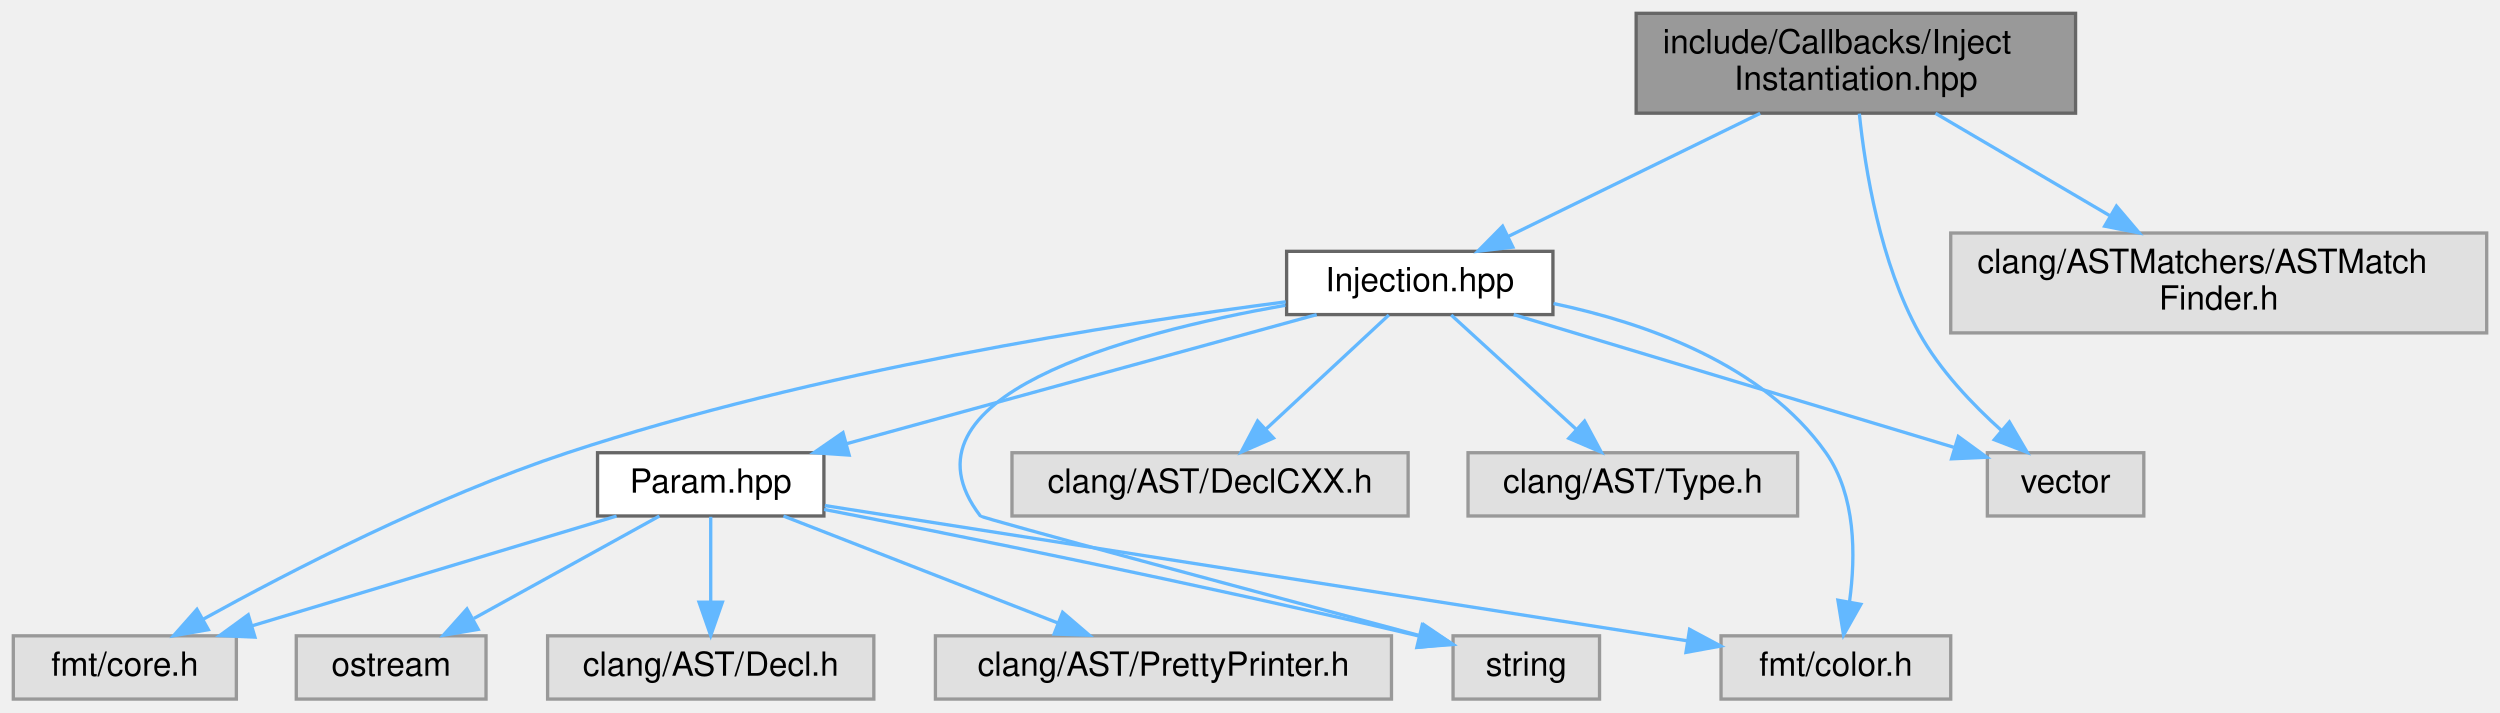
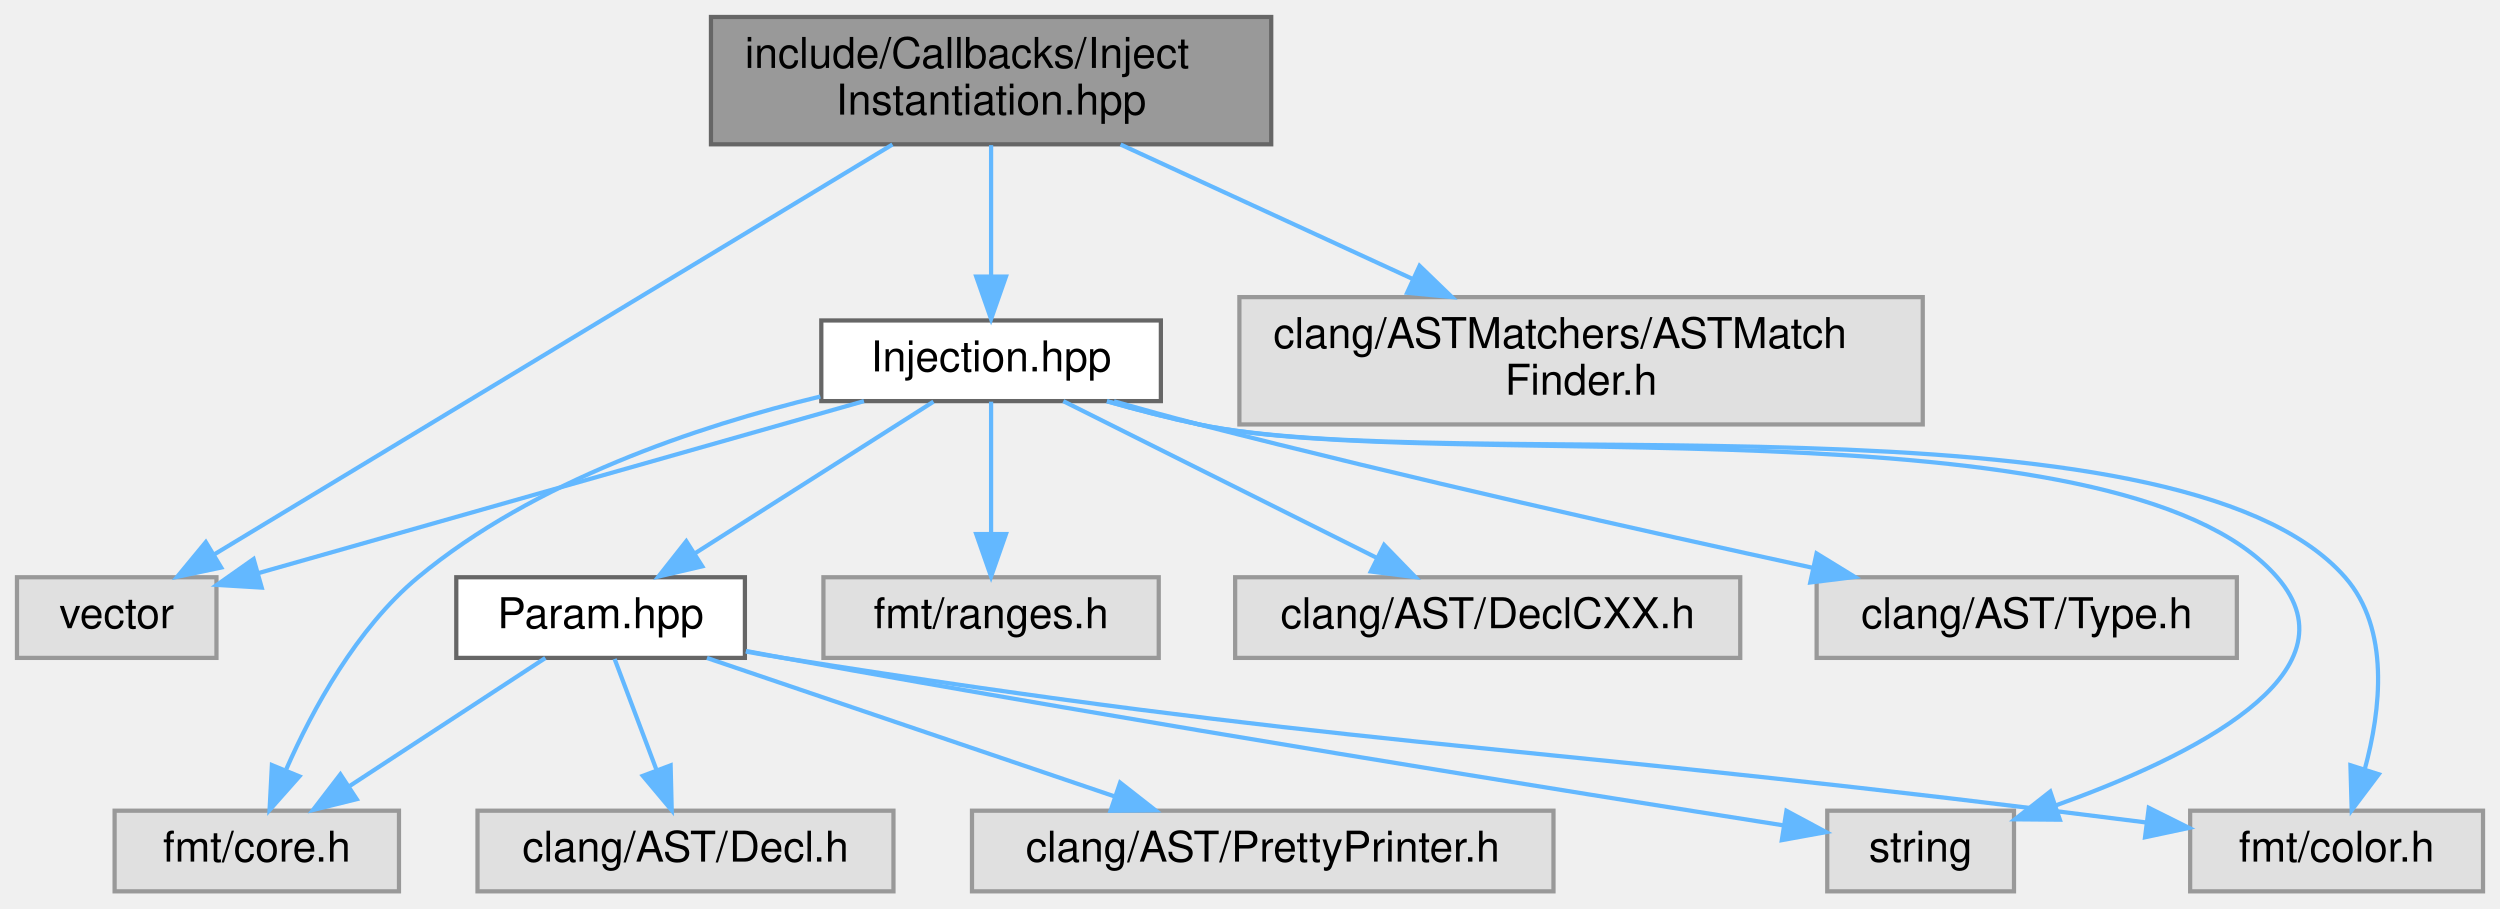
- <svg xmlns="http://www.w3.org/2000/svg" xmlns:xlink="http://www.w3.org/1999/xlink" width="751pt" height="214pt" viewBox="0.00 0.00 751.00 214.00">
+ <svg xmlns="http://www.w3.org/2000/svg" xmlns:xlink="http://www.w3.org/1999/xlink" width="589pt" height="214pt" viewBox="0.00 0.00 589.00 214.00">
  <g id="graph0" class="graph" transform="scale(1 1) rotate(0) translate(4 210)">
    <g id="Node000001" class="node">
      <g id="a_Node000001">
        <a xlink:title=" ">
-           <polygon fill="#999999" stroke="#666666" points="619.5,-206 487.5,-206 487.5,-176 619.5,-176 619.5,-206" />
-           <text text-anchor="start" x="495.5" y="-194" font-family="Helvetica,sans-Serif" font-size="10.00">include/Callbacks/Inject</text>
-           <text text-anchor="middle" x="553.5" y="-183" font-family="Helvetica,sans-Serif" font-size="10.00">Instantiation.hpp</text>
+           <polygon fill="#999999" stroke="#666666" points="295.5,-206 163.5,-206 163.5,-176 295.5,-176 295.5,-206" />
+           <text text-anchor="start" x="171.5" y="-194" font-family="Helvetica,sans-Serif" font-size="10.00">include/Callbacks/Inject</text>
+           <text text-anchor="middle" x="229.5" y="-183" font-family="Helvetica,sans-Serif" font-size="10.00">Instantiation.hpp</text>
        </a>
      </g>
    </g>
    <g id="Node000002" class="node">
      <g id="a_Node000002">
-         <a xlink:href="Injection_8hpp.html" target="_top" xlink:title=" ">
-           <polygon fill="white" stroke="#666666" points="462.5,-134.5 382.5,-134.5 382.5,-115.5 462.5,-115.5 462.5,-134.5" />
-           <text text-anchor="middle" x="422.5" y="-122.5" font-family="Helvetica,sans-Serif" font-size="10.00">Injection.hpp</text>
+         <a xlink:title=" ">
+           <polygon fill="#e0e0e0" stroke="#999999" points="47,-74 0,-74 0,-55 47,-55 47,-74" />
+           <text text-anchor="middle" x="23.5" y="-62" font-family="Helvetica,sans-Serif" font-size="10.00">vector</text>
        </a>
      </g>
    </g>
    <g id="edge1_Node000001_Node000002" class="edge">
      <g id="a_edge1_Node000001_Node000002">
        <a xlink:title=" ">
-           <path fill="none" stroke="#63b8ff" d="M524.75,-175.95C502.18,-164.93 471.01,-149.7 449.03,-138.96" />
-           <polygon fill="#63b8ff" stroke="#63b8ff" points="450.46,-135.76 439.93,-134.52 447.38,-142.05 450.46,-135.76" />
+           <path fill="none" stroke="#63b8ff" d="M206.27,-175.96C166.52,-151.94 85.95,-103.24 46.42,-79.35" />
+           <polygon fill="#63b8ff" stroke="#63b8ff" points="48.11,-76.29 37.75,-74.11 44.49,-82.28 48.11,-76.29" />
+         </a>
+       </g>
+     </g>
+     <g id="Node000003" class="node">
+       <g id="a_Node000003">
+         <a xlink:title=" ">
+           <polygon fill="#e0e0e0" stroke="#999999" points="449,-140 288,-140 288,-110 449,-110 449,-140" />
+           <text text-anchor="start" x="296" y="-128" font-family="Helvetica,sans-Serif" font-size="10.00">clang/ASTMatchers/ASTMatch</text>
+           <text text-anchor="middle" x="368.5" y="-117" font-family="Helvetica,sans-Serif" font-size="10.00">Finder.h</text>
+         </a>
+       </g>
+     </g>
+     <g id="edge2_Node000001_Node000003" class="edge">
+       <g id="a_edge2_Node000001_Node000003">
+         <a xlink:title=" ">
+           <path fill="none" stroke="#63b8ff" d="M260,-175.95C280.19,-166.66 306.87,-154.38 328.72,-144.32" />
+           <polygon fill="#63b8ff" stroke="#63b8ff" points="330.45,-147.37 338.07,-140.01 327.52,-141.02 330.45,-147.37" />
+         </a>
+       </g>
+     </g>
+     <g id="Node000004" class="node">
+       <g id="a_Node000004">
+         <a xlink:href="Injection_8hpp.html" target="_top" xlink:title=" ">
+           <polygon fill="white" stroke="#666666" points="269.5,-134.5 189.5,-134.5 189.5,-115.5 269.5,-115.5 269.5,-134.5" />
+           <text text-anchor="middle" x="229.5" y="-122.5" font-family="Helvetica,sans-Serif" font-size="10.00">Injection.hpp</text>
+         </a>
+       </g>
+     </g>
+     <g id="edge3_Node000001_Node000004" class="edge">
+       <g id="a_edge3_Node000001_Node000004">
+         <a xlink:title=" ">
+           <path fill="none" stroke="#63b8ff" d="M229.5,-175.8C229.5,-166.7 229.5,-154.79 229.5,-144.9" />
+           <polygon fill="#63b8ff" stroke="#63b8ff" points="233,-144.84 229.5,-134.84 226,-144.84 233,-144.84" />
+         </a>
+       </g>
+     </g>
+     <g id="edge5_Node000004_Node000002" class="edge">
+       <g id="a_edge5_Node000004_Node000002">
+         <a xlink:title=" ">
+           <path fill="none" stroke="#63b8ff" d="M199.55,-115.49C161.56,-104.71 96.28,-86.17 56.78,-74.95" />
+           <polygon fill="#63b8ff" stroke="#63b8ff" points="57.66,-71.56 47.09,-72.2 55.75,-78.3 57.66,-71.56" />
+         </a>
+       </g>
+     </g>
+     <g id="Node000005" class="node">
+       <g id="a_Node000005">
+         <a xlink:title=" ">
+           <polygon fill="#e0e0e0" stroke="#999999" points="470.5,-19 426.5,-19 426.5,0 470.5,0 470.5,-19" />
+           <text text-anchor="middle" x="448.5" y="-7" font-family="Helvetica,sans-Serif" font-size="10.00">string</text>
+         </a>
+       </g>
+     </g>
+     <g id="edge4_Node000004_Node000005" class="edge">
+       <g id="a_edge4_Node000004_Node000005">
+         <a xlink:title=" ">
+           <path fill="none" stroke="#63b8ff" d="M256.8,-115.48C263.83,-113.49 271.4,-111.51 278.5,-110 334.26,-98.14 495.12,-117.05 532.5,-74 552.24,-51.27 511.82,-31.51 480.48,-20.3" />
+           <polygon fill="#63b8ff" stroke="#63b8ff" points="481.3,-16.88 470.71,-16.97 479.04,-23.51 481.3,-16.88" />
+         </a>
+       </g>
+     </g>
+     <g id="Node000006" class="node">
+       <g id="a_Node000006">
+         <a xlink:title=" ">
+           <polygon fill="#e0e0e0" stroke="#999999" points="581,-19 512,-19 512,0 581,0 581,-19" />
+           <text text-anchor="middle" x="546.5" y="-7" font-family="Helvetica,sans-Serif" font-size="10.00">fmt/color.h</text>
+         </a>
+       </g>
+     </g>
+     <g id="edge6_Node000004_Node000006" class="edge">
+       <g id="a_edge6_Node000004_Node000006">
+         <a xlink:title=" ">
+           <path fill="none" stroke="#63b8ff" d="M256.8,-115.44C263.82,-113.45 271.4,-111.48 278.5,-110 337.76,-97.65 508.63,-119.54 548.5,-74 559.15,-61.83 556.95,-42.77 553.12,-28.71" />
+           <polygon fill="#63b8ff" stroke="#63b8ff" points="556.43,-27.58 550.06,-19.12 549.76,-29.71 556.43,-27.58" />
+         </a>
+       </g>
+     </g>
+     <g id="Node000007" class="node">
+       <g id="a_Node000007">
+         <a xlink:title=" ">
+           <polygon fill="#e0e0e0" stroke="#999999" points="90,-19 23,-19 23,0 90,0 90,-19" />
+           <text text-anchor="middle" x="56.5" y="-7" font-family="Helvetica,sans-Serif" font-size="10.00">fmt/core.h</text>
+         </a>
+       </g>
+     </g>
+     <g id="edge7_Node000004_Node000007" class="edge">
+       <g id="a_edge7_Node000004_Node000007">
+         <a xlink:title=" ">
+           <path fill="none" stroke="#63b8ff" d="M189.27,-116.58C160.35,-109.58 121.8,-96.68 94.5,-74 80.01,-61.96 69.65,-42.88 63.45,-28.78" />
+           <polygon fill="#63b8ff" stroke="#63b8ff" points="66.54,-27.09 59.51,-19.16 60.06,-29.74 66.54,-27.09" />
+         </a>
+       </g>
+     </g>
+     <g id="Node000008" class="node">
+       <g id="a_Node000008">
+         <a xlink:title=" ">
+           <polygon fill="#e0e0e0" stroke="#999999" points="269,-74 190,-74 190,-55 269,-55 269,-74" />
+           <text text-anchor="middle" x="229.5" y="-62" font-family="Helvetica,sans-Serif" font-size="10.00">fmt/ranges.h</text>
+         </a>
+       </g>
+     </g>
+     <g id="edge8_Node000004_Node000008" class="edge">
+       <g id="a_edge8_Node000004_Node000008">
+         <a xlink:title=" ">
+           <path fill="none" stroke="#63b8ff" d="M229.5,-115.37C229.5,-107.25 229.5,-94.81 229.5,-84.39" />
+           <polygon fill="#63b8ff" stroke="#63b8ff" points="233,-84.17 229.5,-74.17 226,-84.17 233,-84.17" />
+         </a>
+       </g>
+     </g>
+     <g id="Node000009" class="node">
+       <g id="a_Node000009">
+         <a xlink:title=" ">
+           <polygon fill="#e0e0e0" stroke="#999999" points="406,-74 287,-74 287,-55 406,-55 406,-74" />
+           <text text-anchor="middle" x="346.5" y="-62" font-family="Helvetica,sans-Serif" font-size="10.00">clang/AST/DeclCXX.h</text>
+         </a>
+       </g>
+     </g>
+     <g id="edge9_Node000004_Node000009" class="edge">
+       <g id="a_edge9_Node000004_Node000009">
+         <a xlink:title=" ">
+           <path fill="none" stroke="#63b8ff" d="M246.51,-115.49C265.92,-105.79 297.89,-89.81 320.44,-78.53" />
+           <polygon fill="#63b8ff" stroke="#63b8ff" points="322.09,-81.62 329.47,-74.02 318.96,-75.36 322.09,-81.62" />
+         </a>
+       </g>
+     </g>
+     <g id="Node000010" class="node">
+       <g id="a_Node000010">
+         <a xlink:title=" ">
+           <polygon fill="#e0e0e0" stroke="#999999" points="523,-74 424,-74 424,-55 523,-55 523,-74" />
+           <text text-anchor="middle" x="473.5" y="-62" font-family="Helvetica,sans-Serif" font-size="10.00">clang/AST/Type.h</text>
+         </a>
+       </g>
+     </g>
+     <g id="edge10_Node000004_Node000010" class="edge">
+       <g id="a_edge10_Node000004_Node000010">
+         <a xlink:title=" ">
+           <path fill="none" stroke="#63b8ff" d="M258.45,-115.45C265.02,-113.59 271.99,-111.67 278.5,-110 327.39,-97.45 383.62,-84.8 423.1,-76.22" />
+           <polygon fill="#63b8ff" stroke="#63b8ff" points="423.98,-79.61 433.01,-74.07 422.5,-72.77 423.98,-79.61" />
+         </a>
+       </g>
+     </g>
+     <g id="Node000011" class="node">
+       <g id="a_Node000011">
+         <a xlink:href="Param_8hpp.html" target="_top" xlink:title=" ">
+           <polygon fill="white" stroke="#666666" points="171.5,-74 103.5,-74 103.5,-55 171.5,-55 171.5,-74" />
+           <text text-anchor="middle" x="137.5" y="-62" font-family="Helvetica,sans-Serif" font-size="10.00">Param.hpp</text>
+         </a>
+       </g>
+     </g>
+     <g id="edge11_Node000004_Node000011" class="edge">
+       <g id="a_edge11_Node000004_Node000011">
+         <a xlink:title=" ">
+           <path fill="none" stroke="#63b8ff" d="M215.93,-115.37C201.11,-105.95 177.17,-90.73 159.64,-79.58" />
+           <polygon fill="#63b8ff" stroke="#63b8ff" points="161.45,-76.58 151.13,-74.17 157.69,-82.49 161.45,-76.58" />
+         </a>
+       </g>
+     </g>
+     <g id="edge12_Node000011_Node000005" class="edge">
+       <g id="a_edge12_Node000011_Node000005">
+         <a xlink:title=" ">
+           <path fill="none" stroke="#63b8ff" d="M171.75,-56.63C174.71,-56.07 177.65,-55.52 180.5,-55 265.41,-39.56 365.86,-23.46 416.25,-15.53" />
+           <polygon fill="#63b8ff" stroke="#63b8ff" points="416.89,-18.97 426.22,-13.96 415.8,-12.06 416.89,-18.97" />
+         </a>
+       </g>
+     </g>
+     <g id="edge13_Node000011_Node000006" class="edge">
+       <g id="a_edge13_Node000011_Node000006">
+         <a xlink:title=" ">
+           <path fill="none" stroke="#63b8ff" d="M171.73,-56.49C174.69,-55.96 177.64,-55.45 180.5,-55 312.69,-34.01 346.66,-35.42 479.5,-19 486.7,-18.11 494.33,-17.15 501.77,-16.21" />
+           <polygon fill="#63b8ff" stroke="#63b8ff" points="502.25,-19.68 511.73,-14.95 501.37,-12.74 502.25,-19.68" />
+         </a>
+       </g>
+     </g>
+     <g id="edge14_Node000011_Node000007" class="edge">
+       <g id="a_edge14_Node000011_Node000007">
+         <a xlink:title=" ">
+           <path fill="none" stroke="#63b8ff" d="M124.49,-54.98C112.04,-46.84 93.04,-34.41 78.29,-24.76" />
+           <polygon fill="#63b8ff" stroke="#63b8ff" points="80.04,-21.72 69.75,-19.17 76.2,-27.57 80.04,-21.72" />
        </a>
      </g>
    </g>
    <g id="Node000012" class="node">
      <g id="a_Node000012">
        <a xlink:title=" ">
-           <polygon fill="#e0e0e0" stroke="#999999" points="640,-74 593,-74 593,-55 640,-55 640,-74" />
-           <text text-anchor="middle" x="616.5" y="-62" font-family="Helvetica,sans-Serif" font-size="10.00">vector</text>
-         </a>
-       </g>
-     </g>
-     <g id="edge16_Node000001_Node000012" class="edge">
-       <g id="a_edge16_Node000001_Node000012">
-         <a xlink:title=" ">
-           <path fill="none" stroke="#63b8ff" d="M554.54,-175.87C556.27,-159.2 560.8,-131.1 572.5,-110 578.71,-98.8 588.54,-88.48 597.33,-80.6" />
-           <polygon fill="#63b8ff" stroke="#63b8ff" points="599.62,-83.24 604.98,-74.1 595.09,-77.91 599.62,-83.24" />
+           <polygon fill="#e0e0e0" stroke="#999999" points="206.5,-19 108.5,-19 108.5,0 206.5,0 206.5,-19" />
+           <text text-anchor="middle" x="157.5" y="-7" font-family="Helvetica,sans-Serif" font-size="10.00">clang/AST/Decl.h</text>
+         </a>
+       </g>
+     </g>
+     <g id="edge15_Node000011_Node000012" class="edge">
+       <g id="a_edge15_Node000011_Node000012">
+         <a xlink:title=" ">
+           <path fill="none" stroke="#63b8ff" d="M140.8,-54.75C143.48,-47.65 147.35,-37.4 150.69,-28.56" />
+           <polygon fill="#63b8ff" stroke="#63b8ff" points="154,-29.68 154.26,-19.09 147.45,-27.21 154,-29.68" />
        </a>
      </g>
    </g>
    <g id="Node000013" class="node">
      <g id="a_Node000013">
        <a xlink:title=" ">
-           <polygon fill="#e0e0e0" stroke="#999999" points="743,-140 582,-140 582,-110 743,-110 743,-140" />
-           <text text-anchor="start" x="590" y="-128" font-family="Helvetica,sans-Serif" font-size="10.00">clang/ASTMatchers/ASTMatch</text>
-           <text text-anchor="middle" x="662.5" y="-117" font-family="Helvetica,sans-Serif" font-size="10.00">Finder.h</text>
-         </a>
-       </g>
-     </g>
-     <g id="edge15_Node000001_Node000013" class="edge">
-       <g id="a_edge15_Node000001_Node000013">
-         <a xlink:title=" ">
-           <path fill="none" stroke="#63b8ff" d="M577.42,-175.95C592.75,-166.95 612.86,-155.14 629.68,-145.27" />
-           <polygon fill="#63b8ff" stroke="#63b8ff" points="631.78,-148.09 638.64,-140.01 628.24,-142.06 631.78,-148.09" />
-         </a>
-       </g>
-     </g>
-     <g id="Node000003" class="node">
-       <g id="a_Node000003">
-         <a xlink:href="Param_8hpp.html" target="_top" xlink:title=" ">
-           <polygon fill="white" stroke="#666666" points="243.5,-74 175.5,-74 175.5,-55 243.5,-55 243.5,-74" />
-           <text text-anchor="middle" x="209.5" y="-62" font-family="Helvetica,sans-Serif" font-size="10.00">Param.hpp</text>
-         </a>
-       </g>
-     </g>
-     <g id="edge2_Node000002_Node000003" class="edge">
-       <g id="a_edge2_Node000002_Node000003">
-         <a xlink:title=" ">
-           <path fill="none" stroke="#63b8ff" d="M391.53,-115.49C354.22,-105.25 291.44,-88 250.23,-76.69" />
-           <polygon fill="#63b8ff" stroke="#63b8ff" points="251.08,-73.29 240.51,-74.02 249.23,-80.04 251.08,-73.29" />
-         </a>
-       </g>
-     </g>
-     <g id="Node000004" class="node">
-       <g id="a_Node000004">
-         <a xlink:title=" ">
-           <polygon fill="#e0e0e0" stroke="#999999" points="582,-19 513,-19 513,0 582,0 582,-19" />
-           <text text-anchor="middle" x="547.5" y="-7" font-family="Helvetica,sans-Serif" font-size="10.00">fmt/color.h</text>
-         </a>
-       </g>
-     </g>
-     <g id="edge9_Node000002_Node000004" class="edge">
-       <g id="a_edge9_Node000002_Node000004">
-         <a xlink:title=" ">
-           <path fill="none" stroke="#63b8ff" d="M462.68,-118.82C490.52,-112.95 525.82,-100.46 544.5,-74 553.55,-61.18 553.47,-43.01 551.61,-29.39" />
-           <polygon fill="#63b8ff" stroke="#63b8ff" points="555,-28.46 549.8,-19.24 548.11,-29.7 555,-28.46" />
-         </a>
-       </g>
-     </g>
-     <g id="Node000005" class="node">
-       <g id="a_Node000005">
-         <a xlink:title=" ">
-           <polygon fill="#e0e0e0" stroke="#999999" points="67,-19 0,-19 0,0 67,0 67,-19" />
-           <text text-anchor="middle" x="33.5" y="-7" font-family="Helvetica,sans-Serif" font-size="10.00">fmt/core.h</text>
-         </a>
-       </g>
-     </g>
-     <g id="edge10_Node000002_Node000005" class="edge">
-       <g id="a_edge10_Node000002_Node000005">
-         <a xlink:title=" ">
-           <path fill="none" stroke="#63b8ff" d="M382.23,-119.33C331.12,-112.69 240.67,-98.51 166.5,-74 126.47,-60.77 82.87,-38.27 56.88,-23.91" />
-           <polygon fill="#63b8ff" stroke="#63b8ff" points="58.58,-20.85 48.14,-19.02 55.16,-26.95 58.58,-20.85" />
-         </a>
-       </g>
-     </g>
-     <g id="Node000009" class="node">
-       <g id="a_Node000009">
-         <a xlink:title=" ">
-           <polygon fill="#e0e0e0" stroke="#999999" points="476.5,-19 432.5,-19 432.5,0 476.5,0 476.5,-19" />
-           <text text-anchor="middle" x="454.5" y="-7" font-family="Helvetica,sans-Serif" font-size="10.00">string</text>
-         </a>
-       </g>
-     </g>
-     <g id="edge13_Node000002_Node000009" class="edge">
-       <g id="a_edge13_Node000002_Node000009">
-         <a xlink:title=" ">
-           <path fill="none" stroke="#63b8ff" d="M382.13,-118.3C333.97,-109.77 263.17,-90.74 290.5,-55 291.01,-54.33 375.08,-31.75 422.64,-19.02" />
-           <polygon fill="#63b8ff" stroke="#63b8ff" points="423.71,-22.35 432.47,-16.39 421.91,-15.59 423.71,-22.35" />
-         </a>
-       </g>
-     </g>
-     <g id="Node000010" class="node">
-       <g id="a_Node000010">
-         <a xlink:title=" ">
-           <polygon fill="#e0e0e0" stroke="#999999" points="419,-74 300,-74 300,-55 419,-55 419,-74" />
-           <text text-anchor="middle" x="359.5" y="-62" font-family="Helvetica,sans-Serif" font-size="10.00">clang/AST/DeclCXX.h</text>
-         </a>
-       </g>
-     </g>
-     <g id="edge11_Node000002_Node000010" class="edge">
-       <g id="a_edge11_Node000002_Node000010">
-         <a xlink:title=" ">
-           <path fill="none" stroke="#63b8ff" d="M413.2,-115.37C403.53,-106.38 388.16,-92.11 376.34,-81.14" />
-           <polygon fill="#63b8ff" stroke="#63b8ff" points="378.54,-78.41 368.83,-74.17 373.78,-83.54 378.54,-78.41" />
-         </a>
-       </g>
-     </g>
-     <g id="Node000011" class="node">
-       <g id="a_Node000011">
-         <a xlink:title=" ">
-           <polygon fill="#e0e0e0" stroke="#999999" points="536,-74 437,-74 437,-55 536,-55 536,-74" />
-           <text text-anchor="middle" x="486.5" y="-62" font-family="Helvetica,sans-Serif" font-size="10.00">clang/AST/Type.h</text>
-         </a>
-       </g>
-     </g>
-     <g id="edge12_Node000002_Node000011" class="edge">
-       <g id="a_edge12_Node000002_Node000011">
-         <a xlink:title=" ">
-           <path fill="none" stroke="#63b8ff" d="M431.94,-115.37C441.77,-106.38 457.39,-92.11 469.39,-81.14" />
-           <polygon fill="#63b8ff" stroke="#63b8ff" points="472,-83.5 477.02,-74.17 467.28,-78.33 472,-83.5" />
-         </a>
-       </g>
-     </g>
-     <g id="edge14_Node000002_Node000012" class="edge">
-       <g id="a_edge14_Node000002_Node000012">
-         <a xlink:title=" ">
-           <path fill="none" stroke="#63b8ff" d="M450.71,-115.49C485.77,-104.92 545.54,-86.9 582.92,-75.63" />
-           <polygon fill="#63b8ff" stroke="#63b8ff" points="584.27,-78.87 592.83,-72.64 582.25,-72.17 584.27,-78.87" />
-         </a>
-       </g>
-     </g>
-     <g id="edge3_Node000003_Node000004" class="edge">
-       <g id="a_edge3_Node000003_Node000004">
-         <a xlink:title=" ">
-           <path fill="none" stroke="#63b8ff" d="M243.77,-58.13C305.31,-48.48 434.48,-28.22 502.86,-17.5" />
-           <polygon fill="#63b8ff" stroke="#63b8ff" points="503.55,-20.93 512.89,-15.93 502.47,-14.02 503.55,-20.93" />
-         </a>
-       </g>
-     </g>
-     <g id="edge4_Node000003_Node000005" class="edge">
-       <g id="a_edge4_Node000003_Node000005">
-         <a xlink:title=" ">
-           <path fill="none" stroke="#63b8ff" d="M181.22,-54.98C151.55,-46.05 104.71,-31.94 71.75,-22.02" />
-           <polygon fill="#63b8ff" stroke="#63b8ff" points="72.58,-18.61 62,-19.08 70.57,-25.32 72.58,-18.61" />
-         </a>
-       </g>
-     </g>
-     <g id="Node000006" class="node">
-       <g id="a_Node000006">
-         <a xlink:title=" ">
-           <polygon fill="#e0e0e0" stroke="#999999" points="258.5,-19 160.5,-19 160.5,0 258.5,0 258.5,-19" />
-           <text text-anchor="middle" x="209.5" y="-7" font-family="Helvetica,sans-Serif" font-size="10.00">clang/AST/Decl.h</text>
-         </a>
-       </g>
-     </g>
-     <g id="edge5_Node000003_Node000006" class="edge">
-       <g id="a_edge5_Node000003_Node000006">
-         <a xlink:title=" ">
-           <path fill="none" stroke="#63b8ff" d="M209.5,-54.75C209.5,-47.8 209.5,-37.85 209.5,-29.13" />
-           <polygon fill="#63b8ff" stroke="#63b8ff" points="213,-29.09 209.5,-19.09 206,-29.09 213,-29.09" />
-         </a>
-       </g>
-     </g>
-     <g id="Node000007" class="node">
-       <g id="a_Node000007">
-         <a xlink:title=" ">
-           <polygon fill="#e0e0e0" stroke="#999999" points="414,-19 277,-19 277,0 414,0 414,-19" />
-           <text text-anchor="middle" x="345.5" y="-7" font-family="Helvetica,sans-Serif" font-size="10.00">clang/AST/PrettyPrinter.h</text>
-         </a>
-       </g>
-     </g>
-     <g id="edge6_Node000003_Node000007" class="edge">
-       <g id="a_edge6_Node000003_Node000007">
-         <a xlink:title=" ">
-           <path fill="none" stroke="#63b8ff" d="M231.35,-54.98C253.62,-46.3 288.4,-32.75 313.72,-22.88" />
-           <polygon fill="#63b8ff" stroke="#63b8ff" points="315.21,-26.06 323.25,-19.17 312.66,-19.54 315.21,-26.06" />
-         </a>
-       </g>
-     </g>
-     <g id="Node000008" class="node">
-       <g id="a_Node000008">
-         <a xlink:title=" ">
-           <polygon fill="#e0e0e0" stroke="#999999" points="142,-19 85,-19 85,0 142,0 142,-19" />
-           <text text-anchor="middle" x="113.5" y="-7" font-family="Helvetica,sans-Serif" font-size="10.00">ostream</text>
-         </a>
-       </g>
-     </g>
-     <g id="edge7_Node000003_Node000008" class="edge">
-       <g id="a_edge7_Node000003_Node000008">
-         <a xlink:title=" ">
-           <path fill="none" stroke="#63b8ff" d="M194.08,-54.98C179.05,-46.69 155.96,-33.94 138.34,-24.22" />
-           <polygon fill="#63b8ff" stroke="#63b8ff" points="139.65,-20.94 129.2,-19.17 136.27,-27.07 139.65,-20.94" />
-         </a>
-       </g>
-     </g>
-     <g id="edge8_Node000003_Node000009" class="edge">
-       <g id="a_edge8_Node000003_Node000009">
-         <a xlink:title=" ">
-           <path fill="none" stroke="#63b8ff" d="M243.56,-56.97C283.83,-49.12 353.07,-35.22 422.38,-18.91" />
-           <polygon fill="#63b8ff" stroke="#63b8ff" points="423.24,-22.31 432.16,-16.6 421.62,-15.5 423.24,-22.31" />
+           <polygon fill="#e0e0e0" stroke="#999999" points="362,-19 225,-19 225,0 362,0 362,-19" />
+           <text text-anchor="middle" x="293.5" y="-7" font-family="Helvetica,sans-Serif" font-size="10.00">clang/AST/PrettyPrinter.h</text>
+         </a>
+       </g>
+     </g>
+     <g id="edge16_Node000011_Node000013" class="edge">
+       <g id="a_edge16_Node000011_Node000013">
+         <a xlink:title=" ">
+           <path fill="none" stroke="#63b8ff" d="M162.56,-54.98C188.53,-46.16 229.31,-32.31 258.46,-22.41" />
+           <polygon fill="#63b8ff" stroke="#63b8ff" points="259.9,-25.61 268.24,-19.08 257.65,-18.99 259.9,-25.61" />
        </a>
      </g>
    </g>
  </g>
</svg>
